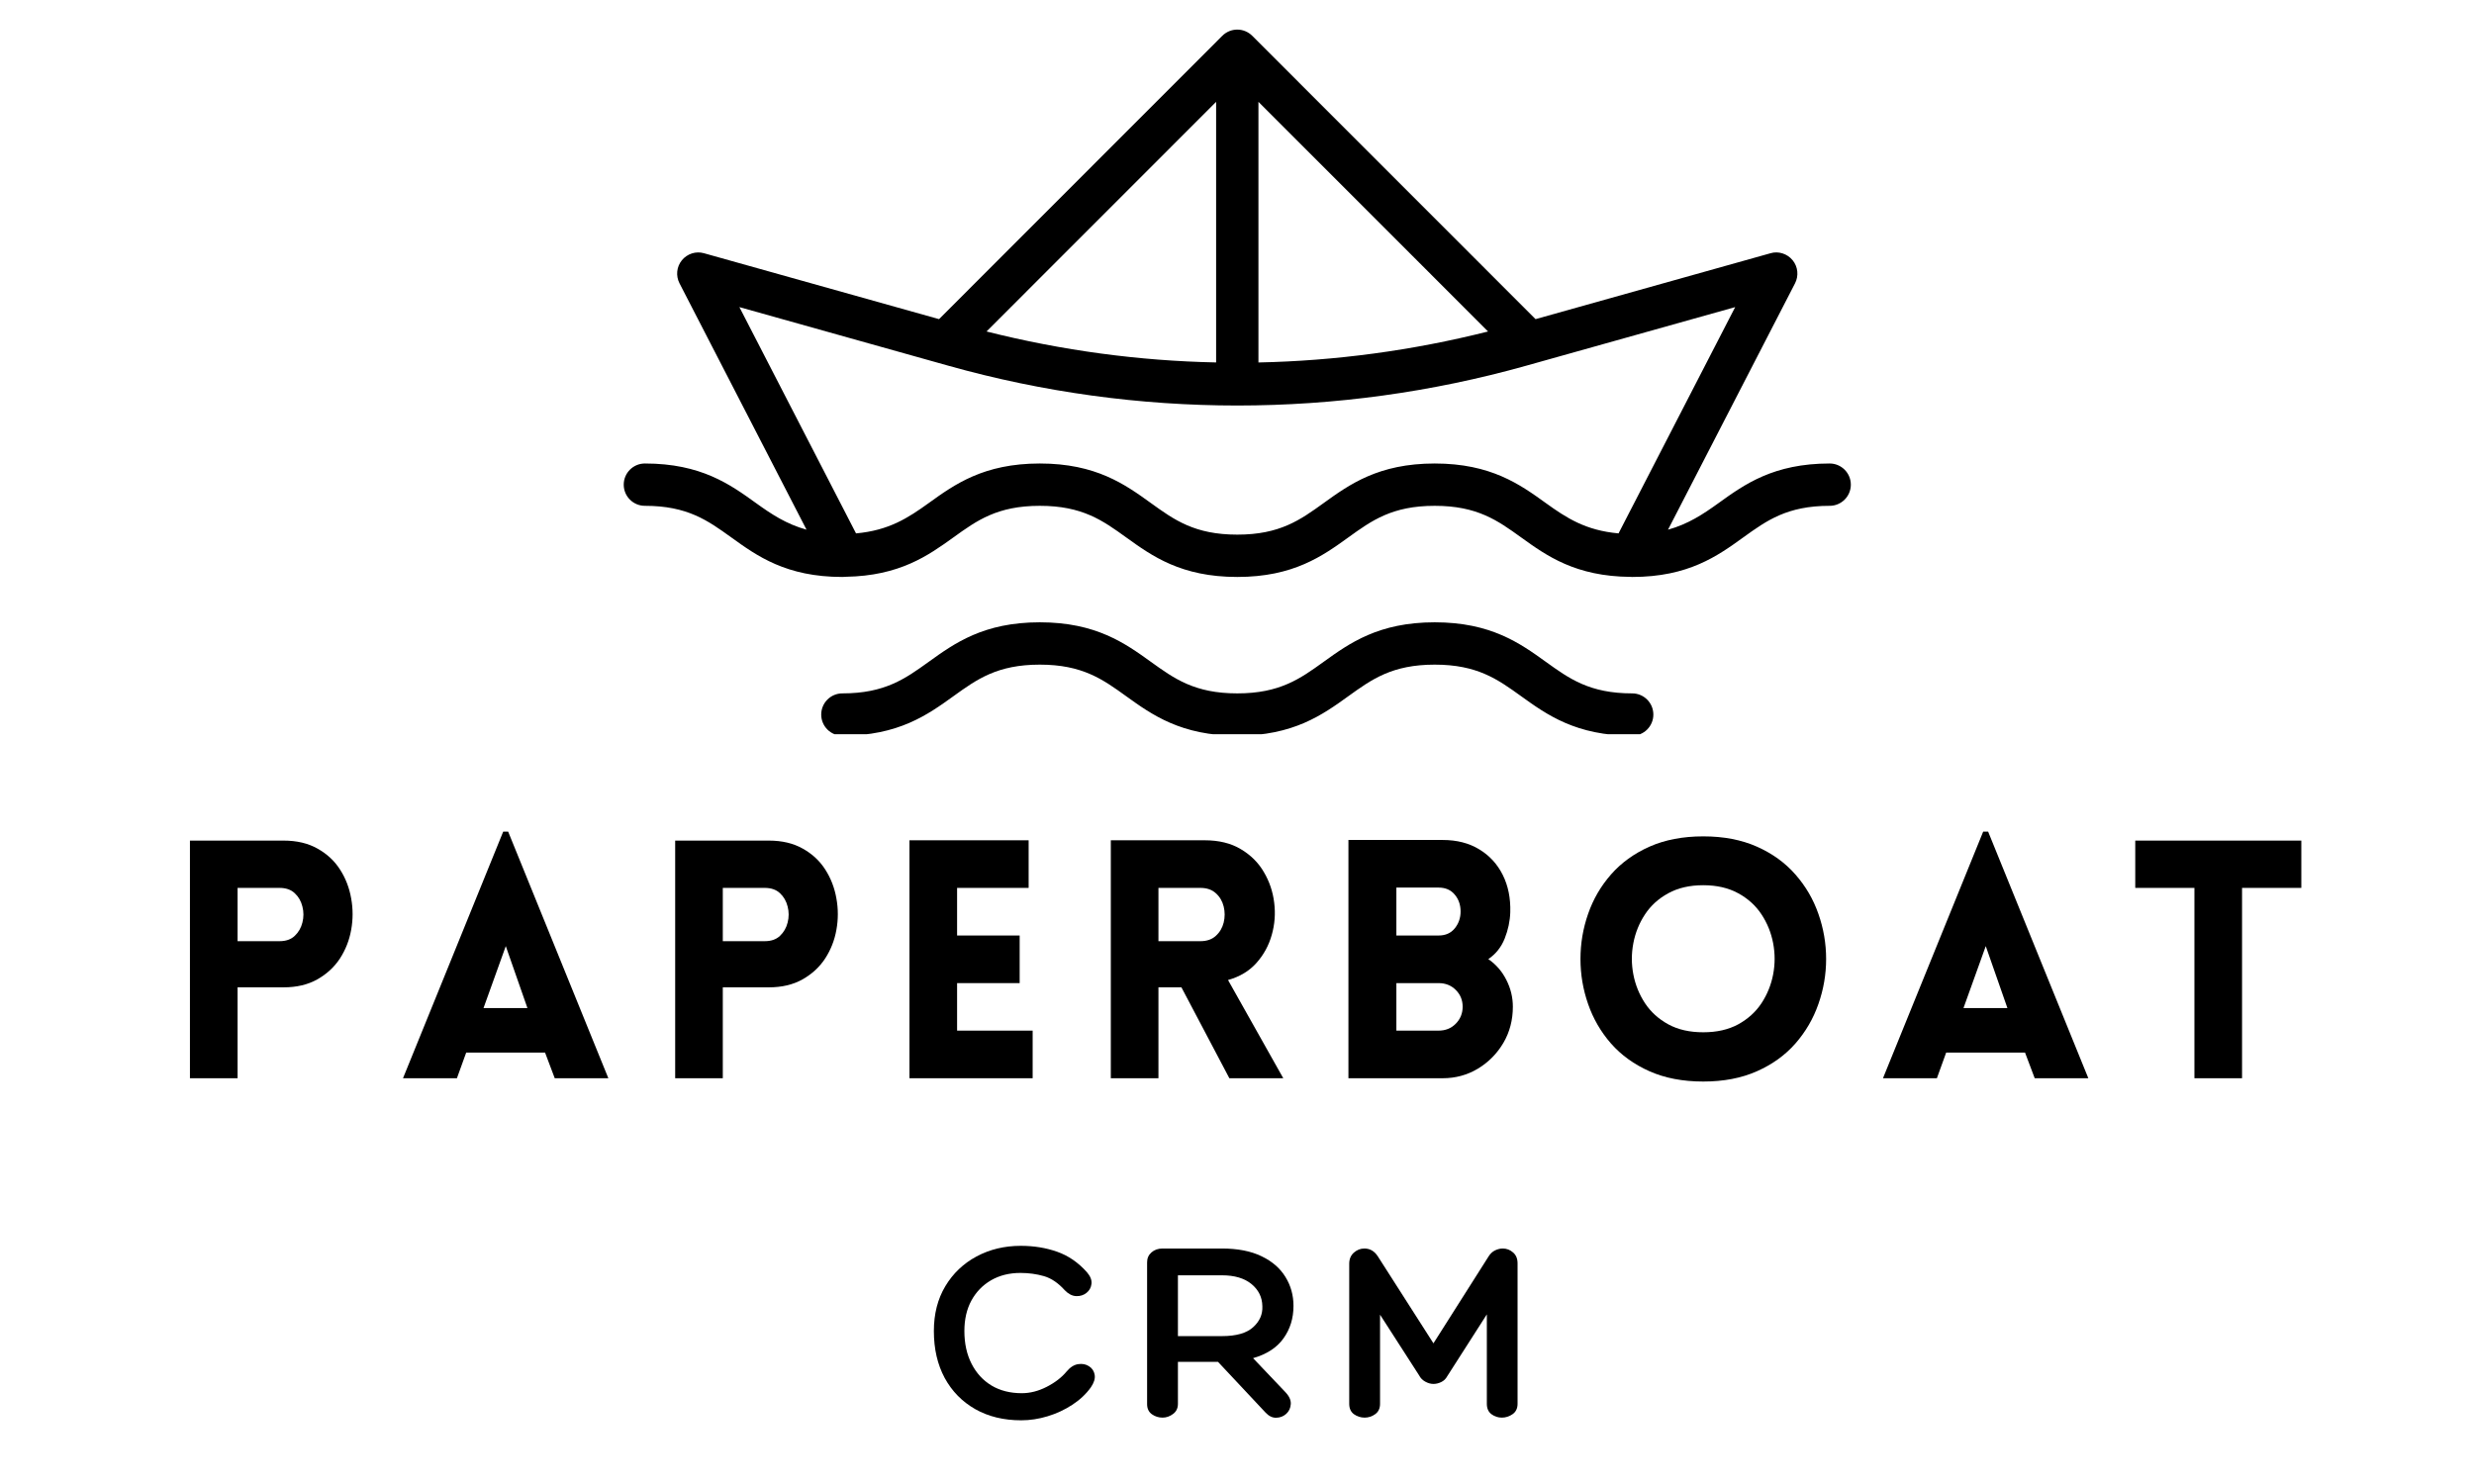
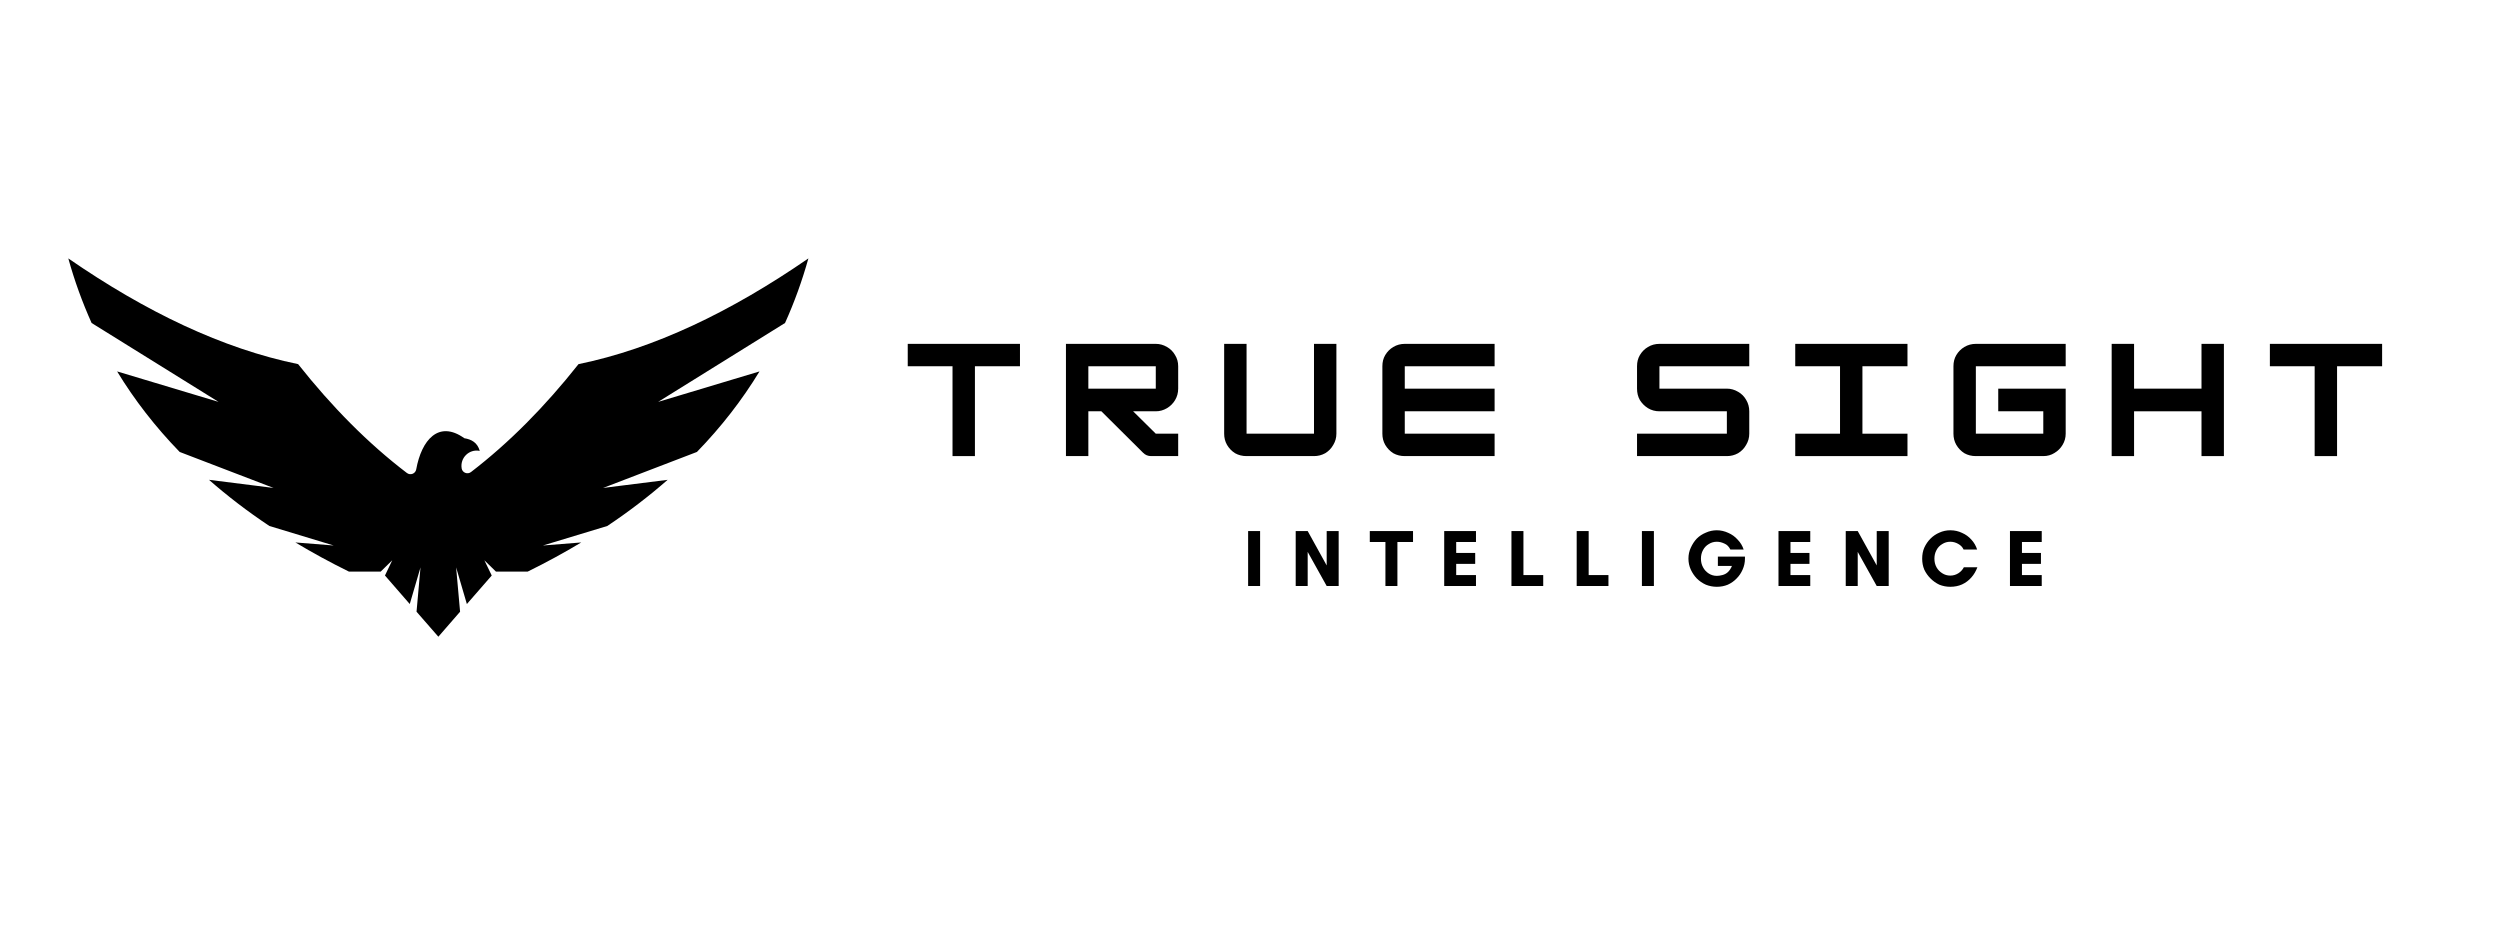
- <svg xmlns="http://www.w3.org/2000/svg" width="500" zoomAndPan="magnify" viewBox="0 0 375 225" height="300" preserveAspectRatio="xMidYMid meet" version="1.2">
+ <svg xmlns="http://www.w3.org/2000/svg" width="200" zoomAndPan="magnify" viewBox="0 0 150 56.25" height="75" preserveAspectRatio="xMidYMid meet" version="1.2">
  <defs>
-     <clipPath id="9cc6e01b5e">
-       <path d="M 94.543 4.07 L 280.543 4.07 L 280.543 88 L 94.543 88 Z M 94.543 4.07 " />
-     </clipPath>
-     <clipPath id="1621970270">
-       <path d="M 124 94 L 251 94 L 251 111.32 L 124 111.32 Z M 124 94 " />
+     <clipPath id="1cc6045ec7">
+       <path d="M 4.094 15.504 L 48.504 15.504 L 48.504 38.445 L 4.094 38.445 Z M 4.094 15.504 " />
    </clipPath>
  </defs>
-   <g id="d9ce46b73c">
-     <g clip-rule="nonzero" clip-path="url(#9cc6e01b5e)">
-       <path style=" stroke:none;fill-rule:nonzero;fill:#000000;fill-opacity:1;" d="M 277.336 70.273 C 268.816 70.273 264.402 73.457 260.5 76.27 C 258.133 77.973 255.898 79.457 252.832 80.309 L 272.086 42.953 C 272.668 41.82 272.531 40.445 271.723 39.457 C 270.91 38.465 269.566 38.035 268.371 38.395 L 232.754 48.387 L 189.812 5.43 C 189.516 5.133 189.16 4.895 188.766 4.73 C 187.984 4.406 187.102 4.406 186.316 4.73 C 185.922 4.895 185.566 5.133 185.27 5.43 L 142.336 48.387 L 106.711 38.395 C 105.484 38.043 104.168 38.469 103.359 39.457 C 102.551 40.445 102.414 41.82 102.996 42.953 L 122.25 80.309 C 119.184 79.457 116.949 77.973 114.586 76.27 C 110.684 73.457 106.266 70.273 97.75 70.273 C 95.977 70.273 94.543 71.711 94.543 73.484 C 94.543 75.258 95.977 76.691 97.75 76.691 C 104.195 76.691 107.273 78.91 110.84 81.477 C 114.742 84.289 119.164 87.477 127.684 87.477 C 127.816 87.477 127.934 87.457 128.066 87.457 C 128.113 87.453 128.152 87.453 128.199 87.449 C 136.363 87.316 140.699 84.227 144.52 81.477 C 148.082 78.91 151.164 76.691 157.609 76.691 C 164.055 76.691 167.137 78.91 170.699 81.477 C 174.602 84.289 179.023 87.477 187.543 87.477 C 196.059 87.477 200.477 84.289 204.379 81.477 C 207.941 78.91 211.023 76.691 217.469 76.691 C 223.918 76.691 227 78.91 230.566 81.48 C 234.426 84.262 238.805 87.398 247.152 87.465 C 247.164 87.465 247.176 87.473 247.188 87.473 C 247.195 87.473 247.203 87.465 247.211 87.465 C 247.277 87.465 247.332 87.477 247.402 87.477 C 255.922 87.477 260.344 84.289 264.242 81.477 C 267.809 78.91 270.891 76.691 277.336 76.691 C 279.105 76.691 280.543 75.258 280.543 73.484 C 280.543 71.711 279.105 70.273 277.336 70.273 Z M 184.336 54.953 C 172.637 54.715 160.973 53.141 149.535 50.258 L 184.336 15.441 Z M 190.75 15.441 L 225.555 50.258 C 214.117 53.141 202.449 54.715 190.75 54.957 Z M 217.469 70.273 C 208.949 70.273 204.535 73.461 200.633 76.273 C 197.07 78.84 193.988 81.059 187.543 81.059 C 181.09 81.059 178.008 78.84 174.445 76.27 C 170.543 73.457 166.125 70.273 157.609 70.273 C 149.09 70.273 144.676 73.461 140.773 76.273 C 137.641 78.527 134.746 80.422 129.754 80.871 L 112.074 46.562 L 143.766 55.453 C 172.402 63.496 202.68 63.492 231.316 55.453 L 263.012 46.562 L 245.332 80.871 C 240.336 80.422 237.441 78.527 234.312 76.273 C 230.41 73.461 225.988 70.273 217.469 70.273 Z M 217.469 70.273 " />
+   <g id="d94511e08e">
+     <g clip-rule="nonzero" clip-path="url(#1cc6045ec7)">
+       <path style=" stroke:none;fill-rule:nonzero;fill:#000000;fill-opacity:1;" d="M 48.504 15.504 C 43.848 18.715 39.246 20.918 34.711 21.848 C 32.699 24.391 30.555 26.562 28.258 28.324 C 28.051 28.484 27.742 28.363 27.699 28.105 C 27.699 28.102 27.699 28.102 27.699 28.098 C 27.598 27.473 28.148 26.93 28.773 27.051 C 28.777 27.051 28.781 27.051 28.785 27.051 C 28.641 26.551 28.289 26.363 27.859 26.293 C 26.312 25.188 25.289 26.406 24.973 28.164 C 24.926 28.422 24.621 28.539 24.414 28.379 C 22.09 26.609 19.922 24.418 17.887 21.848 C 13.352 20.918 8.75 18.715 4.098 15.504 C 4.469 16.844 4.938 18.133 5.496 19.379 L 13.113 24.113 L 7.027 22.285 C 8.07 24 9.32 25.613 10.781 27.117 L 16.414 29.277 L 12.539 28.789 C 13.648 29.762 14.855 30.688 16.164 31.559 L 20.023 32.73 L 17.723 32.547 C 18.738 33.156 19.809 33.742 20.938 34.297 L 22.84 34.297 L 23.535 33.617 L 23.098 34.531 L 24.586 36.242 L 25.23 34.043 L 24.992 36.703 L 26.301 38.203 L 27.605 36.703 L 27.367 34.043 L 28.012 36.242 L 29.504 34.531 L 29.062 33.617 L 29.758 34.297 L 31.66 34.297 C 32.789 33.742 33.859 33.156 34.875 32.547 L 32.574 32.73 L 36.438 31.559 C 37.742 30.688 38.949 29.762 40.059 28.789 L 36.184 29.277 L 41.816 27.117 C 43.277 25.613 44.527 24 45.57 22.285 L 39.488 24.113 L 47.102 19.379 C 47.664 18.133 48.129 16.844 48.504 15.504 Z M 48.504 15.504 " />
    </g>
-     <g clip-rule="nonzero" clip-path="url(#1621970270)">
-       <path style=" stroke:none;fill-rule:nonzero;fill:#000000;fill-opacity:1;" d="M 144.52 105.555 C 148.082 102.988 151.164 100.77 157.609 100.77 C 164.055 100.77 167.137 102.988 170.699 105.555 C 174.602 108.363 179.023 111.547 187.543 111.547 C 196.059 111.547 200.477 108.363 204.379 105.555 C 207.941 102.988 211.023 100.77 217.469 100.77 C 223.918 100.77 227 102.988 230.566 105.555 C 234.469 108.363 238.891 111.547 247.402 111.547 C 249.176 111.547 250.609 110.113 250.609 108.34 C 250.609 106.566 249.176 105.129 247.402 105.129 C 240.957 105.129 237.875 102.91 234.312 100.344 C 230.41 97.535 225.988 94.352 217.469 94.352 C 208.949 94.352 204.535 97.535 200.633 100.344 C 197.07 102.91 193.988 105.129 187.543 105.129 C 181.09 105.129 178.008 102.91 174.445 100.344 C 170.543 97.535 166.121 94.352 157.609 94.352 C 149.09 94.352 144.676 97.535 140.773 100.344 C 137.207 102.91 134.125 105.129 127.684 105.129 C 125.91 105.129 124.477 106.566 124.477 108.34 C 124.477 110.113 125.91 111.547 127.684 111.547 C 136.199 111.547 140.617 108.363 144.52 105.555 Z M 144.52 105.555 " />
-     </g>
+     <path style=" stroke:none;fill-rule:nonzero;fill:#000000;fill-opacity:1;" d="M 27.281 30.223 L 26.5 30.223 L 26.301 29.598 L 26.102 30.223 L 25.316 30.223 L 25.957 30.664 L 25.707 31.453 L 26.301 30.992 L 26.891 31.453 L 26.641 30.664 Z M 27.281 30.223 " />
    <g style="fill:#000000;fill-opacity:1;">
-       <g transform="translate(24.76048, 163.4794)">
-         <path style="stroke:none" d="M 11.25 0 L 4.031 0 L 4.031 -36.031 L 18.219 -36.031 C 20.227 -36.031 21.945 -35.625 23.375 -34.812 C 24.812 -34.008 25.945 -32.953 26.781 -31.641 C 27.625 -30.328 28.188 -28.867 28.469 -27.266 C 28.758 -25.672 28.758 -24.082 28.469 -22.5 C 28.188 -20.914 27.617 -19.469 26.766 -18.156 C 25.91 -16.852 24.766 -15.797 23.328 -14.984 C 21.898 -14.18 20.195 -13.781 18.219 -13.781 L 11.25 -13.781 Z M 11.25 -20.781 L 17.609 -20.781 C 18.586 -20.781 19.359 -21.051 19.922 -21.594 C 20.492 -22.133 20.879 -22.805 21.078 -23.609 C 21.285 -24.422 21.285 -25.227 21.078 -26.031 C 20.879 -26.844 20.492 -27.516 19.922 -28.047 C 19.359 -28.586 18.586 -28.859 17.609 -28.859 L 11.25 -28.859 Z M 11.25 -20.781 " />
+       <g transform="translate(54.12024, 27.36577)">
+         <path style="stroke:none" d="M 7.078 -6.734 L 7.078 -5.391 L 4.375 -5.391 L 4.375 0 L 3.031 0 L 3.031 -5.391 L 0.344 -5.391 L 0.344 -6.734 Z M 7.078 -6.734 " />
      </g>
    </g>
    <g style="fill:#000000;fill-opacity:1;">
-       <g transform="translate(60.27387, 163.4794)">
-         <path style="stroke:none" d="M 0.812 0 L 16 -37.391 L 16.75 -37.391 L 31.938 0 L 23.812 0 L 22.344 -3.891 L 10.391 -3.891 L 8.984 0 Z M 13.016 -10.641 L 19.672 -10.641 L 16.391 -20.031 Z M 13.016 -10.641 " />
+       <g transform="translate(63.61296, 27.36577)">
+         <path style="stroke:none" d="M 7.078 -5.391 L 7.078 -4.047 C 7.078 -3.797 7.016 -3.566 6.891 -3.359 C 6.773 -3.16 6.613 -3 6.406 -2.875 C 6.195 -2.75 5.973 -2.688 5.734 -2.688 L 4.375 -2.688 L 5.734 -1.344 L 7.078 -1.344 L 7.078 0 L 5.453 0 C 5.266 0 5.102 -0.066 4.969 -0.203 L 2.469 -2.688 L 1.688 -2.688 L 1.688 0 L 0.344 0 L 0.344 -6.734 L 5.734 -6.734 C 5.973 -6.734 6.195 -6.672 6.406 -6.547 C 6.613 -6.43 6.773 -6.27 6.891 -6.062 C 7.016 -5.863 7.078 -5.641 7.078 -5.391 Z M 5.734 -5.391 L 1.688 -5.391 L 1.688 -4.047 L 5.734 -4.047 Z M 5.734 -5.391 " />
      </g>
    </g>
    <g style="fill:#000000;fill-opacity:1;">
-       <g transform="translate(98.3094, 163.4794)">
-         <path style="stroke:none" d="M 11.25 0 L 4.031 0 L 4.031 -36.031 L 18.219 -36.031 C 20.227 -36.031 21.945 -35.625 23.375 -34.812 C 24.812 -34.008 25.945 -32.953 26.781 -31.641 C 27.625 -30.328 28.188 -28.867 28.469 -27.266 C 28.758 -25.672 28.758 -24.082 28.469 -22.5 C 28.188 -20.914 27.617 -19.469 26.766 -18.156 C 25.91 -16.852 24.766 -15.797 23.328 -14.984 C 21.898 -14.18 20.195 -13.781 18.219 -13.781 L 11.25 -13.781 Z M 11.25 -20.781 L 17.609 -20.781 C 18.586 -20.781 19.359 -21.051 19.922 -21.594 C 20.492 -22.133 20.879 -22.805 21.078 -23.609 C 21.285 -24.422 21.285 -25.227 21.078 -26.031 C 20.879 -26.844 20.492 -27.516 19.922 -28.047 C 19.359 -28.586 18.586 -28.859 17.609 -28.859 L 11.25 -28.859 Z M 11.25 -20.781 " />
+       <g transform="translate(73.10567, 27.36577)">
+         <path style="stroke:none" d="M 5.734 0 L 1.688 0 C 1.438 0 1.207 -0.055 1 -0.172 C 0.801 -0.297 0.641 -0.461 0.516 -0.672 C 0.398 -0.879 0.344 -1.102 0.344 -1.344 L 0.344 -6.734 L 1.688 -6.734 L 1.688 -1.344 L 5.734 -1.344 L 5.734 -6.734 L 7.078 -6.734 L 7.078 -1.344 C 7.078 -1.102 7.016 -0.879 6.891 -0.672 C 6.773 -0.461 6.613 -0.297 6.406 -0.172 C 6.195 -0.055 5.973 0 5.734 0 Z M 5.734 0 " />
      </g>
    </g>
    <g style="fill:#000000;fill-opacity:1;">
-       <g transform="translate(133.8228, 163.4794)">
-         <path style="stroke:none" d="M 22.703 0 L 4.031 0 L 4.031 -36.078 L 22.094 -36.078 L 22.094 -28.859 L 11.25 -28.859 L 11.25 -21.641 L 20.734 -21.641 L 20.734 -14.422 L 11.25 -14.422 L 11.25 -7.219 L 22.703 -7.219 Z M 22.703 0 " />
+       <g transform="translate(82.59839, 27.36577)">
+         <path style="stroke:none" d="M 7.078 -6.734 L 7.078 -5.391 L 1.688 -5.391 L 1.688 -4.047 L 7.078 -4.047 L 7.078 -2.688 L 1.688 -2.688 L 1.688 -1.344 L 7.078 -1.344 L 7.078 0 L 1.688 0 C 1.438 0 1.207 -0.055 1 -0.172 C 0.801 -0.297 0.641 -0.461 0.516 -0.672 C 0.398 -0.879 0.344 -1.102 0.344 -1.344 L 0.344 -5.391 C 0.344 -5.641 0.398 -5.863 0.516 -6.062 C 0.641 -6.27 0.801 -6.43 1 -6.547 C 1.207 -6.672 1.438 -6.734 1.688 -6.734 Z M 7.078 -6.734 " />
      </g>
    </g>
    <g style="fill:#000000;fill-opacity:1;">
-       <g transform="translate(164.3423, 163.4794)">
-         <path style="stroke:none" d="M 22 0 L 14.734 -13.781 L 11.25 -13.781 L 11.25 0 L 4.031 0 L 4.031 -36.078 L 18.266 -36.078 C 20.422 -36.078 22.242 -35.629 23.734 -34.734 C 25.234 -33.848 26.398 -32.688 27.234 -31.25 C 28.078 -29.82 28.598 -28.273 28.797 -26.609 C 29.004 -24.941 28.879 -23.312 28.422 -21.719 C 27.973 -20.125 27.203 -18.711 26.109 -17.484 C 25.016 -16.254 23.578 -15.391 21.797 -14.891 L 30.172 0 Z M 11.25 -20.781 L 17.609 -20.781 C 18.586 -20.781 19.367 -21.051 19.953 -21.594 C 20.547 -22.133 20.941 -22.805 21.141 -23.609 C 21.336 -24.422 21.336 -25.227 21.141 -26.031 C 20.941 -26.844 20.547 -27.516 19.953 -28.047 C 19.367 -28.586 18.586 -28.859 17.609 -28.859 L 11.25 -28.859 Z M 11.25 -20.781 " />
+       <g transform="translate(92.09111, 27.36577)">
+         <path style="stroke:none" d="" />
      </g>
    </g>
    <g style="fill:#000000;fill-opacity:1;">
-       <g transform="translate(200.3601, 163.4794)">
-         <path style="stroke:none" d="M 4.031 0 L 4.031 -36.125 L 18.312 -36.125 C 20.469 -36.125 22.316 -35.648 23.859 -34.703 C 25.41 -33.766 26.598 -32.473 27.422 -30.828 C 28.242 -29.18 28.625 -27.297 28.562 -25.172 C 28.52 -23.828 28.238 -22.5 27.719 -21.188 C 27.195 -19.875 26.367 -18.832 25.234 -18.062 C 26.41 -17.25 27.32 -16.195 27.969 -14.906 C 28.625 -13.613 28.953 -12.258 28.953 -10.844 C 28.953 -8.82 28.473 -6.992 27.516 -5.359 C 26.555 -3.734 25.27 -2.43 23.656 -1.453 C 22.039 -0.484 20.258 0 18.312 0 Z M 11.297 -28.906 L 11.297 -21.641 L 17.703 -21.641 C 18.742 -21.641 19.555 -22 20.141 -22.719 C 20.734 -23.445 21.031 -24.301 21.031 -25.281 C 21.031 -26.289 20.734 -27.145 20.141 -27.844 C 19.555 -28.551 18.742 -28.906 17.703 -28.906 Z M 11.297 -14.422 L 11.297 -7.219 L 17.703 -7.219 C 18.742 -7.219 19.609 -7.566 20.297 -8.266 C 20.992 -8.973 21.344 -9.832 21.344 -10.844 C 21.344 -11.852 20.992 -12.703 20.297 -13.391 C 19.609 -14.078 18.742 -14.422 17.703 -14.422 Z M 11.297 -14.422 " />
+       <g transform="translate(97.87785, 27.36577)">
+         <path style="stroke:none" d="M 7.078 -6.734 L 7.078 -5.391 L 1.688 -5.391 L 1.688 -4.047 L 5.734 -4.047 C 5.973 -4.047 6.195 -3.984 6.406 -3.859 C 6.613 -3.742 6.773 -3.582 6.891 -3.375 C 7.016 -3.164 7.078 -2.938 7.078 -2.688 L 7.078 -1.344 C 7.078 -1.102 7.016 -0.879 6.891 -0.672 C 6.773 -0.461 6.613 -0.297 6.406 -0.172 C 6.195 -0.055 5.973 0 5.734 0 L 0.344 0 L 0.344 -1.344 L 5.734 -1.344 L 5.734 -2.688 L 1.688 -2.688 C 1.438 -2.688 1.207 -2.75 1 -2.875 C 0.801 -3 0.641 -3.16 0.516 -3.359 C 0.398 -3.566 0.344 -3.797 0.344 -4.047 L 0.344 -5.391 C 0.344 -5.641 0.398 -5.863 0.516 -6.062 C 0.641 -6.27 0.801 -6.43 1 -6.547 C 1.207 -6.672 1.438 -6.734 1.688 -6.734 Z M 7.078 -6.734 " />
      </g>
    </g>
    <g style="fill:#000000;fill-opacity:1;">
-       <g transform="translate(236.7814, 163.4794)">
-         <path style="stroke:none" d="M 21.391 0.5 C 18.297 0.5 15.578 -0.02 13.234 -1.062 C 10.898 -2.102 8.957 -3.504 7.406 -5.266 C 5.863 -7.035 4.707 -9.031 3.938 -11.25 C 3.164 -13.469 2.781 -15.742 2.781 -18.078 C 2.781 -20.422 3.164 -22.703 3.938 -24.922 C 4.707 -27.141 5.863 -29.129 7.406 -30.891 C 8.957 -32.66 10.898 -34.066 13.234 -35.109 C 15.578 -36.148 18.297 -36.672 21.391 -36.672 C 24.484 -36.672 27.195 -36.148 29.531 -35.109 C 31.875 -34.066 33.816 -32.66 35.359 -30.891 C 36.91 -29.129 38.07 -27.141 38.844 -24.922 C 39.625 -22.703 40.016 -20.422 40.016 -18.078 C 40.016 -15.742 39.625 -13.469 38.844 -11.25 C 38.07 -9.031 36.91 -7.035 35.359 -5.266 C 33.816 -3.504 31.875 -2.102 29.531 -1.062 C 27.195 -0.02 24.484 0.5 21.391 0.5 Z M 21.391 -6.969 C 23.441 -6.969 25.207 -7.367 26.688 -8.172 C 28.164 -8.984 29.344 -10.051 30.219 -11.375 C 31.094 -12.707 31.68 -14.16 31.984 -15.734 C 32.285 -17.316 32.285 -18.898 31.984 -20.484 C 31.68 -22.066 31.094 -23.52 30.219 -24.844 C 29.344 -26.176 28.164 -27.242 26.688 -28.047 C 25.207 -28.859 23.441 -29.266 21.391 -29.266 C 19.336 -29.266 17.57 -28.859 16.094 -28.047 C 14.613 -27.242 13.438 -26.176 12.562 -24.844 C 11.688 -23.52 11.098 -22.066 10.797 -20.484 C 10.492 -18.898 10.492 -17.316 10.797 -15.734 C 11.098 -14.16 11.688 -12.707 12.562 -11.375 C 13.438 -10.051 14.613 -8.984 16.094 -8.172 C 17.57 -7.367 19.336 -6.969 21.391 -6.969 Z M 21.391 -6.969 " />
+       <g transform="translate(107.3706, 27.36577)">
+         <path style="stroke:none" d="M 7.078 0 L 0.344 0 L 0.344 -1.344 L 3.031 -1.344 L 3.031 -5.391 L 0.344 -5.391 L 0.344 -6.734 L 7.078 -6.734 L 7.078 -5.391 L 4.375 -5.391 L 4.375 -1.344 L 7.078 -1.344 Z M 7.078 0 " />
      </g>
    </g>
    <g style="fill:#000000;fill-opacity:1;">
-       <g transform="translate(284.6029, 163.4794)">
-         <path style="stroke:none" d="M 0.812 0 L 16 -37.391 L 16.75 -37.391 L 31.938 0 L 23.812 0 L 22.344 -3.891 L 10.391 -3.891 L 8.984 0 Z M 13.016 -10.641 L 19.672 -10.641 L 16.391 -20.031 Z M 13.016 -10.641 " />
+       <g transform="translate(116.8633, 27.36577)">
+         <path style="stroke:none" d="M 7.078 -6.734 L 7.078 -5.391 L 1.688 -5.391 L 1.688 -1.344 L 5.734 -1.344 L 5.734 -2.688 L 3.031 -2.688 L 3.031 -4.047 L 7.078 -4.047 L 7.078 -1.344 C 7.078 -1.102 7.016 -0.879 6.891 -0.672 C 6.773 -0.473 6.613 -0.312 6.406 -0.188 C 6.207 -0.062 5.984 0 5.734 0 L 1.688 0 C 1.438 0 1.207 -0.055 1 -0.172 C 0.801 -0.297 0.641 -0.461 0.516 -0.672 C 0.398 -0.879 0.344 -1.102 0.344 -1.344 L 0.344 -5.391 C 0.344 -5.641 0.398 -5.863 0.516 -6.062 C 0.641 -6.27 0.801 -6.43 1 -6.547 C 1.207 -6.672 1.438 -6.734 1.688 -6.734 Z M 7.078 -6.734 " />
      </g>
    </g>
    <g style="fill:#000000;fill-opacity:1;">
-       <g transform="translate(322.6384, 163.4794)">
-         <path style="stroke:none" d="M 17.203 0 L 9.984 0 L 9.984 -28.859 L 1.016 -28.859 L 1.016 -36.031 L 26.188 -36.031 L 26.188 -28.859 L 17.203 -28.859 Z M 17.203 0 " />
+       <g transform="translate(126.356, 27.36577)">
+         <path style="stroke:none" d="M 5.734 -4.047 L 5.734 -6.734 L 7.078 -6.734 L 7.078 0 L 5.734 0 L 5.734 -2.688 L 1.688 -2.688 L 1.688 0 L 0.344 0 L 0.344 -6.734 L 1.688 -6.734 L 1.688 -4.047 Z M 5.734 -4.047 " />
      </g>
    </g>
    <g style="fill:#000000;fill-opacity:1;">
-       <g transform="translate(140.6307, 214.9366)">
-         <path style="stroke:none" d="M 14.094 -26.047 C 16.07 -26.047 17.906 -25.75 19.594 -25.156 C 21.289 -24.562 22.797 -23.531 24.109 -22.062 C 24.648 -21.438 24.883 -20.844 24.812 -20.281 C 24.75 -19.719 24.492 -19.258 24.047 -18.906 C 23.609 -18.562 23.086 -18.398 22.484 -18.422 C 21.879 -18.453 21.305 -18.75 20.766 -19.312 C 19.773 -20.414 18.723 -21.129 17.609 -21.453 C 16.492 -21.773 15.305 -21.938 14.047 -21.938 C 12.359 -21.938 10.875 -21.566 9.594 -20.828 C 8.32 -20.086 7.328 -19.062 6.609 -17.75 C 5.898 -16.438 5.547 -14.895 5.547 -13.125 C 5.547 -11.238 5.91 -9.582 6.641 -8.156 C 7.367 -6.738 8.379 -5.641 9.672 -4.859 C 10.973 -4.086 12.5 -3.703 14.25 -3.703 C 15.508 -3.703 16.77 -4.023 18.031 -4.672 C 19.289 -5.316 20.297 -6.094 21.047 -7 C 21.586 -7.645 22.172 -8.016 22.797 -8.109 C 23.43 -8.203 23.984 -8.094 24.453 -7.781 C 24.922 -7.477 25.203 -7.047 25.297 -6.484 C 25.391 -5.922 25.195 -5.289 24.719 -4.594 C 23.988 -3.57 23.047 -2.688 21.891 -1.938 C 20.742 -1.188 19.5 -0.609 18.156 -0.203 C 16.812 0.203 15.484 0.406 14.172 0.406 C 11.516 0.406 9.191 -0.156 7.203 -1.281 C 5.211 -2.414 3.664 -3.992 2.562 -6.016 C 1.469 -8.047 0.922 -10.414 0.922 -13.125 C 0.922 -15.727 1.5 -17.992 2.656 -19.922 C 3.812 -21.859 5.391 -23.363 7.391 -24.438 C 9.391 -25.508 11.625 -26.047 14.094 -26.047 Z M 14.094 -26.047 " />
+       <g transform="translate(135.8487, 27.36577)">
+         <path style="stroke:none" d="M 7.078 -6.734 L 7.078 -5.391 L 4.375 -5.391 L 4.375 0 L 3.031 0 L 3.031 -5.391 L 0.344 -5.391 L 0.344 -6.734 Z M 7.078 -6.734 " />
      </g>
    </g>
    <g style="fill:#000000;fill-opacity:1;">
-       <g transform="translate(171.5456, 214.9366)">
-         <path style="stroke:none" d="M 23.219 -3.938 C 23.844 -3.301 24.141 -2.68 24.109 -2.078 C 24.078 -1.473 23.848 -0.973 23.422 -0.578 C 22.992 -0.191 22.488 0.004 21.906 0.016 C 21.332 0.035 20.789 -0.223 20.281 -0.766 L 13.078 -8.453 L 7 -8.453 L 7 -2.094 C 7 -1.426 6.75 -0.91 6.25 -0.547 C 5.758 -0.18 5.234 0 4.672 0 C 4.078 0 3.535 -0.172 3.047 -0.516 C 2.566 -0.867 2.328 -1.379 2.328 -2.047 L 2.328 -23.547 C 2.328 -24.16 2.547 -24.66 2.984 -25.047 C 3.43 -25.441 3.992 -25.641 4.672 -25.641 L 13.641 -25.641 C 16.055 -25.641 18.066 -25.25 19.672 -24.469 C 21.285 -23.695 22.492 -22.648 23.297 -21.328 C 24.109 -20.016 24.516 -18.551 24.516 -16.938 C 24.516 -15.062 24.008 -13.422 23 -12.016 C 22 -10.609 20.461 -9.609 18.391 -9.016 Z M 7 -12.359 L 13.688 -12.359 C 15.832 -12.359 17.398 -12.805 18.391 -13.703 C 19.391 -14.598 19.859 -15.664 19.797 -16.906 C 19.773 -18.25 19.227 -19.363 18.156 -20.25 C 17.082 -21.133 15.594 -21.578 13.688 -21.578 L 7 -21.578 Z M 7 -12.359 " />
+       <g transform="translate(74.5904, 35.16052)">
+         <path style="stroke:none" d="M 1.016 0 L 0.297 0 L 0.297 -3.297 L 1.016 -3.297 Z M 1.016 0 " />
      </g>
    </g>
    <g style="fill:#000000;fill-opacity:1;">
-       <g transform="translate(202.058, 214.9366)">
-         <path style="stroke:none" d="M 4.75 -25.641 C 5.602 -25.641 6.285 -25.238 6.797 -24.438 L 15.219 -11.266 L 23.594 -24.469 C 23.852 -24.875 24.176 -25.172 24.562 -25.359 C 24.957 -25.547 25.344 -25.641 25.719 -25.641 C 26.312 -25.641 26.832 -25.441 27.281 -25.047 C 27.738 -24.66 27.969 -24.109 27.969 -23.391 L 27.969 -2.094 C 27.969 -1.395 27.711 -0.867 27.203 -0.516 C 26.691 -0.172 26.156 0 25.594 0 C 25.008 0 24.484 -0.172 24.016 -0.516 C 23.547 -0.867 23.312 -1.395 23.312 -2.094 L 23.312 -15.656 L 17.312 -6.281 C 17.094 -5.875 16.785 -5.578 16.391 -5.391 C 16.004 -5.203 15.613 -5.109 15.219 -5.109 C 14.812 -5.109 14.398 -5.223 13.984 -5.453 C 13.566 -5.68 13.254 -6 13.047 -6.406 L 7.125 -15.609 L 7.125 -2.094 C 7.125 -1.395 6.875 -0.867 6.375 -0.516 C 5.883 -0.172 5.359 0 4.797 0 C 4.203 0 3.66 -0.172 3.172 -0.516 C 2.691 -0.867 2.453 -1.395 2.453 -2.094 L 2.453 -23.344 C 2.453 -24.039 2.688 -24.598 3.156 -25.016 C 3.625 -25.43 4.156 -25.641 4.75 -25.641 Z M 4.75 -25.641 " />
+       <g transform="translate(77.44505, 35.16052)">
+         <path style="stroke:none" d="M 2.875 0 L 2.156 0 L 1.016 -2.047 L 1.016 0 L 0.297 0 L 0.297 -3.297 L 1.016 -3.297 L 2.156 -1.234 L 2.156 -3.297 L 2.875 -3.297 Z M 2.875 0 " />
+       </g>
+     </g>
+     <g style="fill:#000000;fill-opacity:1;">
+       <g transform="translate(82.15668, 35.16052)">
+         <path style="stroke:none" d="M 1.688 -2.641 L 1.688 0 L 0.969 0 L 0.969 -2.641 L 0.031 -2.641 L 0.031 -3.297 L 2.625 -3.297 L 2.625 -2.641 Z M 1.688 -2.641 " />
+       </g>
+     </g>
+     <g style="fill:#000000;fill-opacity:1;">
+       <g transform="translate(86.3557, 35.16052)">
+         <path style="stroke:none" d="M 2.203 -0.656 L 2.203 0 L 0.297 0 L 0.297 -3.297 L 2.203 -3.297 L 2.203 -2.641 L 1.016 -2.641 L 1.016 -1.984 L 2.156 -1.984 L 2.156 -1.328 L 1.016 -1.328 L 1.016 -0.656 Z M 2.203 -0.656 " />
+       </g>
+     </g>
+     <g style="fill:#000000;fill-opacity:1;">
+       <g transform="translate(90.3903, 35.16052)">
+         <path style="stroke:none" d="M 0.297 0 L 0.297 -3.297 L 1.016 -3.297 L 1.016 -0.656 L 2.203 -0.656 L 2.203 0 Z M 0.297 0 " />
+       </g>
+     </g>
+     <g style="fill:#000000;fill-opacity:1;">
+       <g transform="translate(94.30401, 35.16052)">
+         <path style="stroke:none" d="M 0.297 0 L 0.297 -3.297 L 1.016 -3.297 L 1.016 -0.656 L 2.203 -0.656 L 2.203 0 Z M 0.297 0 " />
+       </g>
+     </g>
+     <g style="fill:#000000;fill-opacity:1;">
+       <g transform="translate(98.21771, 35.16052)">
+         <path style="stroke:none" d="M 1.016 0 L 0.297 0 L 0.297 -3.297 L 1.016 -3.297 Z M 1.016 0 " />
+       </g>
+     </g>
+     <g style="fill:#000000;fill-opacity:1;">
+       <g transform="translate(101.0724, 35.16052)">
+         <path style="stroke:none" d="M 1.938 -2.656 C 1.758 -2.656 1.598 -2.609 1.453 -2.516 C 1.305 -2.43 1.191 -2.312 1.109 -2.156 C 1.023 -2 0.984 -1.828 0.984 -1.641 C 0.984 -1.453 1.023 -1.281 1.109 -1.125 C 1.191 -0.969 1.305 -0.844 1.453 -0.75 C 1.598 -0.656 1.758 -0.609 1.938 -0.609 C 2.039 -0.609 2.148 -0.625 2.266 -0.656 C 2.391 -0.688 2.5 -0.742 2.594 -0.828 C 2.695 -0.922 2.781 -1.047 2.844 -1.203 L 2 -1.203 L 2 -1.766 L 3.625 -1.766 L 3.625 -1.641 C 3.625 -1.41 3.578 -1.191 3.484 -0.984 C 3.398 -0.785 3.281 -0.609 3.125 -0.453 C 2.977 -0.297 2.801 -0.172 2.594 -0.078 C 2.395 0.004 2.176 0.047 1.938 0.047 C 1.707 0.047 1.488 0.004 1.281 -0.078 C 1.07 -0.172 0.891 -0.297 0.734 -0.453 C 0.586 -0.609 0.469 -0.785 0.375 -0.984 C 0.281 -1.191 0.234 -1.41 0.234 -1.641 C 0.234 -1.879 0.281 -2.098 0.375 -2.297 C 0.469 -2.504 0.586 -2.688 0.734 -2.844 C 0.891 -3 1.07 -3.117 1.281 -3.203 C 1.488 -3.297 1.707 -3.344 1.938 -3.344 C 2.176 -3.344 2.406 -3.289 2.625 -3.188 C 2.844 -3.094 3.031 -2.957 3.188 -2.781 C 3.352 -2.613 3.473 -2.414 3.547 -2.188 L 2.75 -2.188 C 2.664 -2.363 2.547 -2.484 2.391 -2.547 C 2.242 -2.617 2.094 -2.656 1.938 -2.656 Z M 1.938 -2.656 " />
+       </g>
+     </g>
+     <g style="fill:#000000;fill-opacity:1;">
+       <g transform="translate(106.4127, 35.16052)">
+         <path style="stroke:none" d="M 2.203 -0.656 L 2.203 0 L 0.297 0 L 0.297 -3.297 L 2.203 -3.297 L 2.203 -2.641 L 1.016 -2.641 L 1.016 -1.984 L 2.156 -1.984 L 2.156 -1.328 L 1.016 -1.328 L 1.016 -0.656 Z M 2.203 -0.656 " />
+       </g>
+     </g>
+     <g style="fill:#000000;fill-opacity:1;">
+       <g transform="translate(110.4473, 35.16052)">
+         <path style="stroke:none" d="M 2.875 0 L 2.156 0 L 1.016 -2.047 L 1.016 0 L 0.297 0 L 0.297 -3.297 L 1.016 -3.297 L 2.156 -1.234 L 2.156 -3.297 L 2.875 -3.297 Z M 2.875 0 " />
+       </g>
+     </g>
+     <g style="fill:#000000;fill-opacity:1;">
+       <g transform="translate(115.1589, 35.16052)">
+         <path style="stroke:none" d="M 2.672 -1.125 L 3.484 -1.125 C 3.398 -0.895 3.281 -0.691 3.125 -0.516 C 2.969 -0.336 2.781 -0.195 2.562 -0.094 C 2.352 0 2.117 0.047 1.859 0.047 C 1.629 0.047 1.41 0.004 1.203 -0.078 C 1.004 -0.172 0.828 -0.297 0.672 -0.453 C 0.516 -0.609 0.391 -0.785 0.297 -0.984 C 0.211 -1.191 0.172 -1.41 0.172 -1.641 C 0.172 -1.879 0.211 -2.098 0.297 -2.297 C 0.391 -2.504 0.516 -2.688 0.672 -2.844 C 0.828 -3 1.004 -3.117 1.203 -3.203 C 1.41 -3.297 1.629 -3.344 1.859 -3.344 C 2.117 -3.344 2.352 -3.289 2.562 -3.188 C 2.781 -3.094 2.969 -2.957 3.125 -2.781 C 3.281 -2.613 3.395 -2.414 3.469 -2.188 L 2.656 -2.188 C 2.594 -2.332 2.484 -2.445 2.328 -2.531 C 2.18 -2.613 2.023 -2.656 1.859 -2.656 C 1.68 -2.656 1.52 -2.609 1.375 -2.516 C 1.227 -2.43 1.113 -2.312 1.031 -2.156 C 0.945 -2 0.906 -1.828 0.906 -1.641 C 0.906 -1.453 0.945 -1.281 1.031 -1.125 C 1.113 -0.977 1.227 -0.859 1.375 -0.766 C 1.52 -0.672 1.68 -0.625 1.859 -0.625 C 2.035 -0.625 2.195 -0.672 2.344 -0.766 C 2.488 -0.859 2.598 -0.977 2.672 -1.125 Z M 2.672 -1.125 " />
+       </g>
+     </g>
+     <g style="fill:#000000;fill-opacity:1;">
+       <g transform="translate(120.3009, 35.16052)">
+         <path style="stroke:none" d="M 2.203 -0.656 L 2.203 0 L 0.297 0 L 0.297 -3.297 L 2.203 -3.297 L 2.203 -2.641 L 1.016 -2.641 L 1.016 -1.984 L 2.156 -1.984 L 2.156 -1.328 L 1.016 -1.328 L 1.016 -0.656 Z M 2.203 -0.656 " />
      </g>
    </g>
  </g>
</svg>
